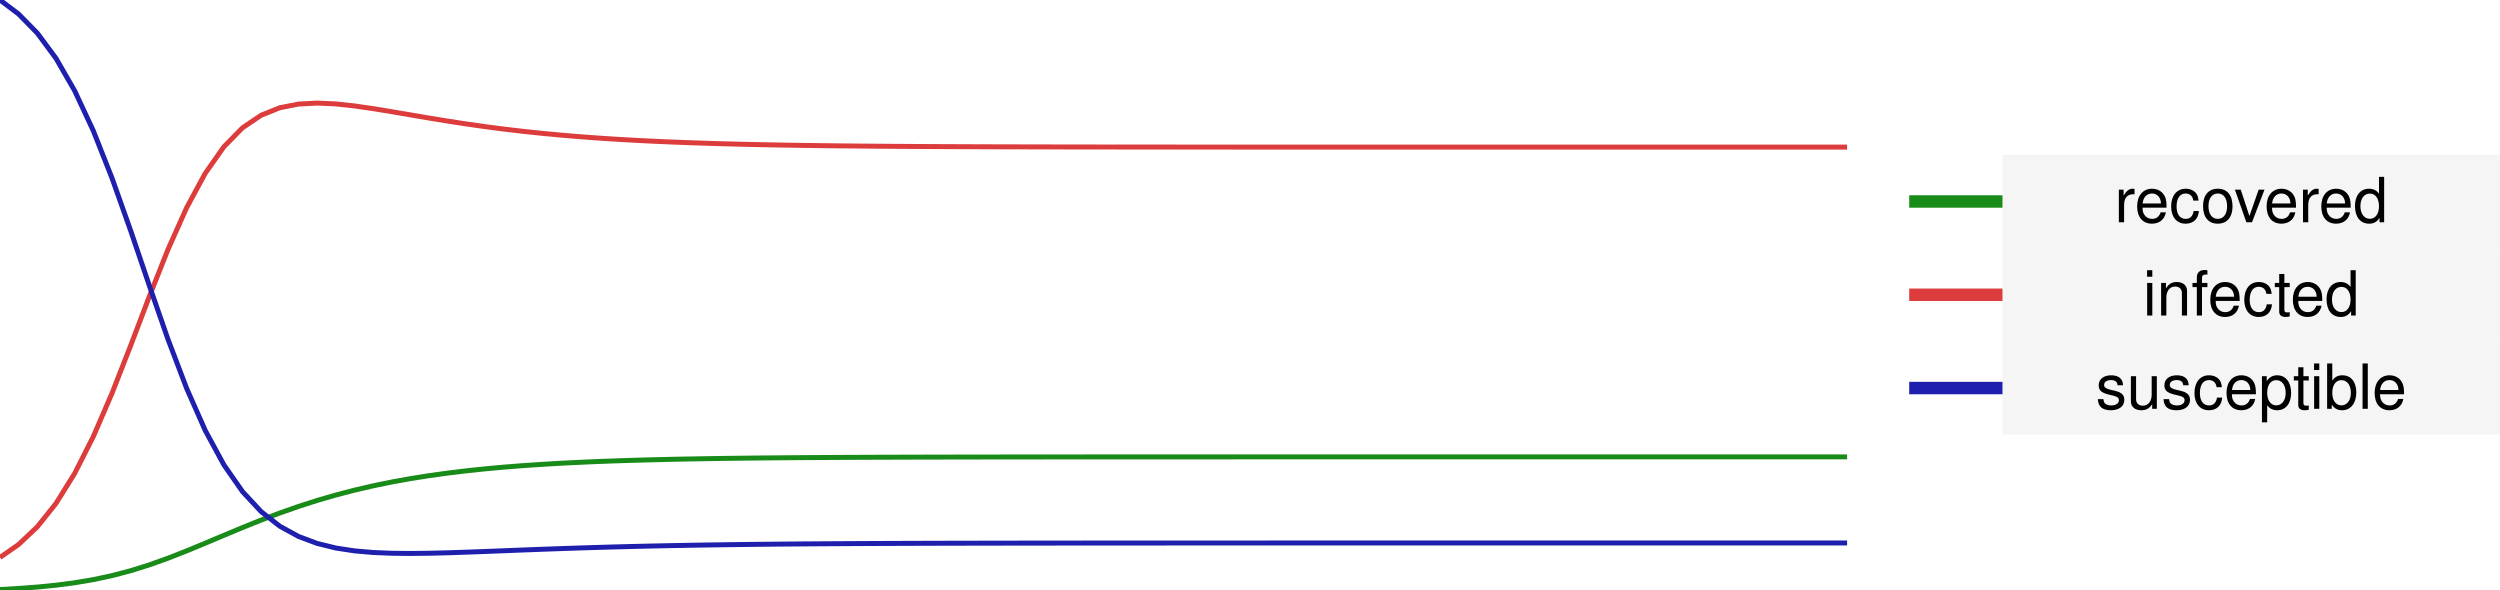
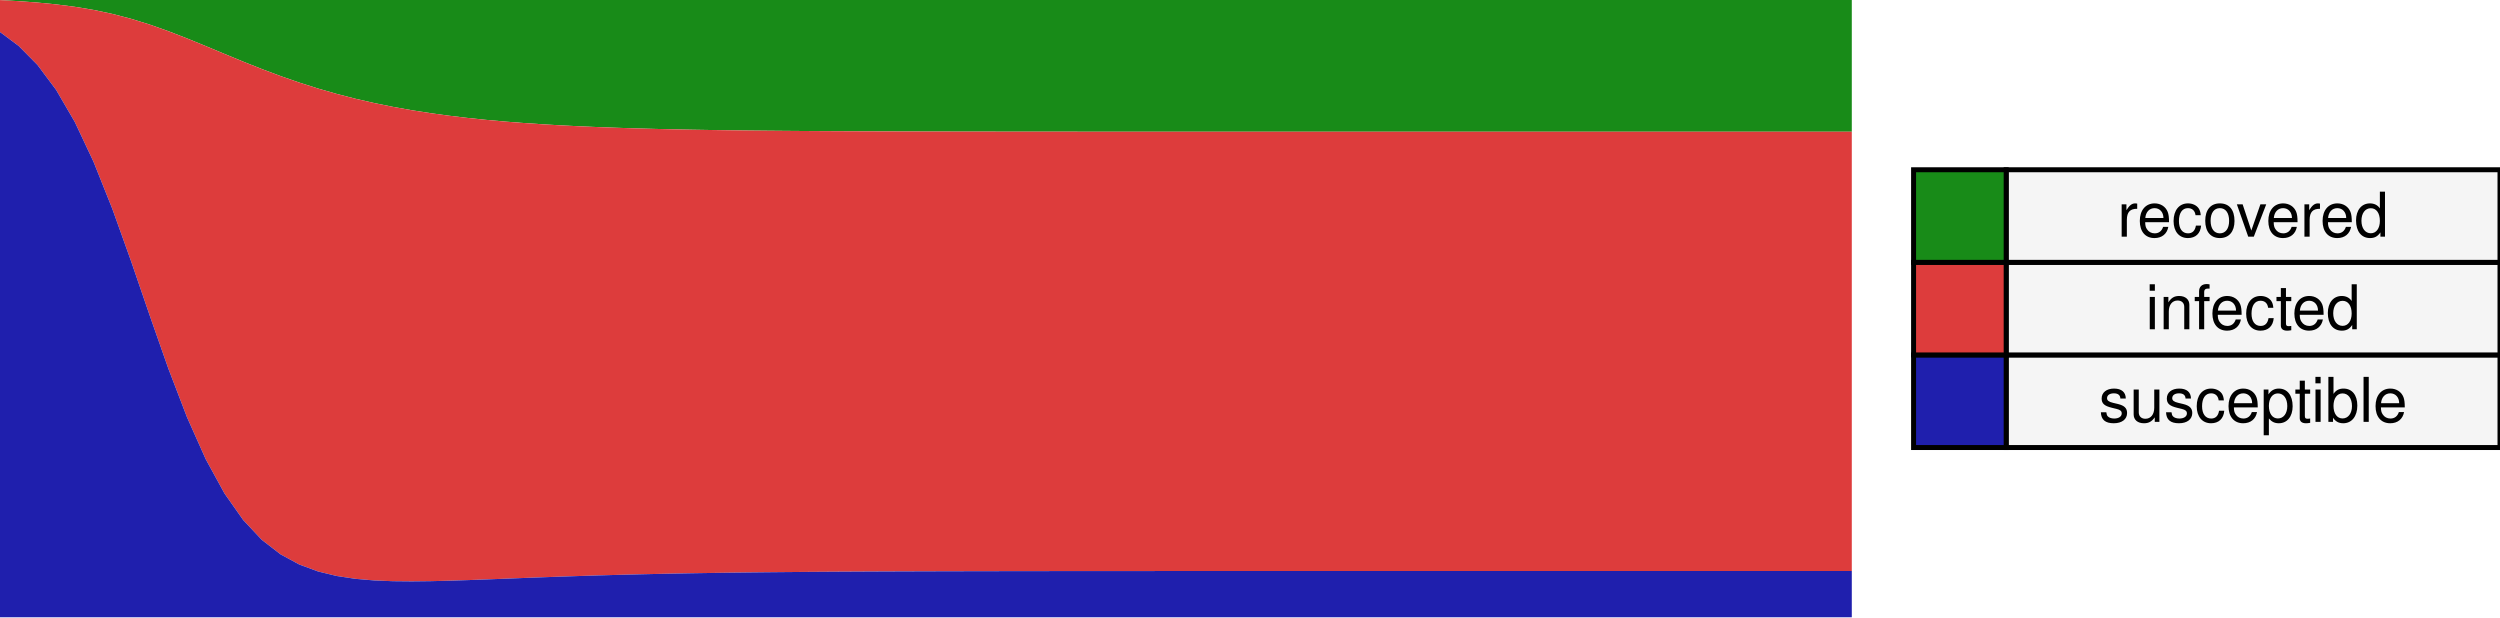
- <svg xmlns="http://www.w3.org/2000/svg" font-size="1" viewBox="0.0 0.0 1000.0 235.808" stroke="rgb(0,0,0)" width="1000" stroke-opacity="1" height="235.809" version="1.1">
+ <svg xmlns="http://www.w3.org/2000/svg" font-size="1" viewBox="0.0 0.0 1000.0 246.914" stroke="rgb(0,0,0)" width="1000" stroke-opacity="1" height="246.914" version="1.1">
  <defs>
  </defs>
-   <g stroke-linejoin="miter" fill-opacity="1.0" fill="rgb(245,245,245)" stroke="rgb(0,0,0)" stroke-linecap="butt" stroke-miterlimit="10.0" stroke-opacity="0.0" stroke-width="1.942">
-     <path d="M 1000,173.874 l -0,-37.313 h -199.005 l -0,37.313 Z" />
+   <g stroke-linejoin="miter" fill-opacity="1.0" fill="rgb(245,245,245)" stroke="rgb(0,0,0)" stroke-linecap="butt" stroke-miterlimit="10.0" stroke-opacity="1.0" stroke-width="1.988">
+     <path d="M 1000,179.012 l -0,-37.037 h -197.531 l -0,37.037 Z" />
  </g>
-   <g stroke-linejoin="miter" fill-opacity="1.0" font-size="24.876px" fill="rgb(0,0,0)" stroke="rgb(0,0,0)" font-family="helvetica" stroke-linecap="butt" stroke-miterlimit="10.0" stroke-opacity="1.0" stroke-width="1.942">
-     <text transform="matrix(1,0,0,1,900.4975,155.2177)" stroke="none" dominant-baseline="middle" text-anchor="middle">susceptible
+   <g stroke-linejoin="miter" fill-opacity="1.0" font-size="24.691px" fill="rgb(0,0,0)" stroke="rgb(0,0,0)" font-family="helvetica" stroke-linecap="butt" stroke-miterlimit="10.0" stroke-opacity="1.0" stroke-width="1.988">
+     <text transform="matrix(1,0,0,1,901.2346,160.4938)" stroke="none" dominant-baseline="middle" text-anchor="middle">susceptible
    </text>
  </g>
-   <g stroke-linejoin="miter" fill-opacity="0.0" fill="rgb(0,0,0)" stroke="rgb(31,31,173)" stroke-linecap="butt" stroke-miterlimit="10.0" stroke-opacity="1.0" stroke-width="4.975">
-     <path d="M 763.682,155.218 h 37.313 " />
+   <g stroke-linejoin="miter" fill-opacity="1.0" fill="rgb(31,31,173)" stroke="rgb(0,0,0)" stroke-linecap="butt" stroke-miterlimit="10.0" stroke-opacity="1.0" stroke-width="1.988">
+     <path d="M 802.469,179.012 l -0,-37.037 h -37.037 l -0,37.037 Z" />
  </g>
-   <g stroke-linejoin="miter" fill-opacity="1.0" fill="rgb(245,245,245)" stroke="rgb(0,0,0)" stroke-linecap="butt" stroke-miterlimit="10.0" stroke-opacity="0.0" stroke-width="1.942">
-     <path d="M 1000,136.561 l -0,-37.313 h -199.005 l -0,37.313 Z" />
+   <g stroke-linejoin="miter" fill-opacity="1.0" fill="rgb(245,245,245)" stroke="rgb(0,0,0)" stroke-linecap="butt" stroke-miterlimit="10.0" stroke-opacity="1.0" stroke-width="1.988">
+     <path d="M 1000,141.975 l -0,-37.037 h -197.531 l -0,37.037 Z" />
  </g>
-   <g stroke-linejoin="miter" fill-opacity="1.0" font-size="24.876px" fill="rgb(0,0,0)" stroke="rgb(0,0,0)" font-family="helvetica" stroke-linecap="butt" stroke-miterlimit="10.0" stroke-opacity="1.0" stroke-width="1.942">
-     <text transform="matrix(1,0,0,1,900.4975,117.9042)" stroke="none" dominant-baseline="middle" text-anchor="middle">infected
+   <g stroke-linejoin="miter" fill-opacity="1.0" font-size="24.691px" fill="rgb(0,0,0)" stroke="rgb(0,0,0)" font-family="helvetica" stroke-linecap="butt" stroke-miterlimit="10.0" stroke-opacity="1.0" stroke-width="1.988">
+     <text transform="matrix(1,0,0,1,901.2346,123.4568)" stroke="none" dominant-baseline="middle" text-anchor="middle">infected
    </text>
  </g>
-   <g stroke-linejoin="miter" fill-opacity="0.0" fill="rgb(0,0,0)" stroke="rgb(221,60,60)" stroke-linecap="butt" stroke-miterlimit="10.0" stroke-opacity="1.0" stroke-width="4.975">
-     <path d="M 763.682,117.904 h 37.313 " />
+   <g stroke-linejoin="miter" fill-opacity="1.0" fill="rgb(221,60,60)" stroke="rgb(0,0,0)" stroke-linecap="butt" stroke-miterlimit="10.0" stroke-opacity="1.0" stroke-width="1.988">
+     <path d="M 802.469,141.975 l -0,-37.037 h -37.037 l -0,37.037 Z" />
  </g>
-   <g stroke-linejoin="miter" fill-opacity="1.0" fill="rgb(245,245,245)" stroke="rgb(0,0,0)" stroke-linecap="butt" stroke-miterlimit="10.0" stroke-opacity="0.0" stroke-width="1.942">
-     <path d="M 1000,99.248 l -0,-37.313 h -199.005 l -0,37.313 Z" />
+   <g stroke-linejoin="miter" fill-opacity="1.0" fill="rgb(245,245,245)" stroke="rgb(0,0,0)" stroke-linecap="butt" stroke-miterlimit="10.0" stroke-opacity="1.0" stroke-width="1.988">
+     <path d="M 1000,104.938 l -0,-37.037 h -197.531 l -0,37.037 Z" />
  </g>
-   <g stroke-linejoin="miter" fill-opacity="1.0" font-size="24.876px" fill="rgb(0,0,0)" stroke="rgb(0,0,0)" font-family="helvetica" stroke-linecap="butt" stroke-miterlimit="10.0" stroke-opacity="1.0" stroke-width="1.942">
-     <text transform="matrix(1,0,0,1,900.4975,80.5908)" stroke="none" dominant-baseline="middle" text-anchor="middle">recovered
+   <g stroke-linejoin="miter" fill-opacity="1.0" font-size="24.691px" fill="rgb(0,0,0)" stroke="rgb(0,0,0)" font-family="helvetica" stroke-linecap="butt" stroke-miterlimit="10.0" stroke-opacity="1.0" stroke-width="1.988">
+     <text transform="matrix(1,0,0,1,901.2346,86.4198)" stroke="none" dominant-baseline="middle" text-anchor="middle">recovered
    </text>
  </g>
-   <g stroke-linejoin="miter" fill-opacity="0.0" fill="rgb(0,0,0)" stroke="rgb(24,139,24)" stroke-linecap="butt" stroke-miterlimit="10.0" stroke-opacity="1.0" stroke-width="4.975">
-     <path d="M 763.682,80.591 h 37.313 " />
+   <g stroke-linejoin="miter" fill-opacity="1.0" fill="rgb(24,139,24)" stroke="rgb(0,0,0)" stroke-linecap="butt" stroke-miterlimit="10.0" stroke-opacity="1.0" stroke-width="1.988">
+     <path d="M 802.469,104.938 l -0,-37.037 h -37.037 l -0,37.037 Z" />
  </g>
-   <g stroke-linejoin="miter" fill-opacity="0.0" fill="rgb(0,0,0)" stroke="rgb(24,139,24)" stroke-linecap="butt" opacity="1.0" stroke-miterlimit="10.0" stroke-opacity="1.0" stroke-width="1.99">
-     <path d="M 0,235.809 l 7.463,-0.43 l 7.463,-0.562 l 7.463,-0.739 l 7.463,-0.971 l 7.463,-1.258 l 7.463,-1.595 l 7.463,-1.964 l 7.463,-2.334 l 7.463,-2.667 l 7.463,-2.926 l 7.463,-3.089 l 7.463,-3.148 l 7.463,-3.111 l 7.463,-2.996 l 7.463,-2.826 l 7.463,-2.62 l 7.463,-2.397 l 7.463,-2.169 l 7.463,-1.945 l 7.463,-1.732 l 7.463,-1.533 l 7.463,-1.351 l 7.463,-1.185 l 7.463,-1.036 l 7.463,-0.903 l 7.463,-0.784 l 7.463,-0.68 l 7.463,-0.589 l 7.463,-0.508 l 7.463,-0.438 l 7.463,-0.377 l 7.463,-0.324 l 7.463,-0.278 l 7.463,-0.238 l 7.463,-0.204 l 7.463,-0.174 l 7.463,-0.148 l 7.463,-0.127 l 7.463,-0.108 l 7.463,-0.092 l 7.463,-0.078 l 7.463,-0.066 l 7.463,-0.056 l 7.463,-0.048 l 7.463,-0.04 l 7.463,-0.034 l 7.463,-0.029 l 7.463,-0.025 l 7.463,-0.021 l 7.463,-0.018 l 7.463,-0.015 l 7.463,-0.012 l 7.463,-0.011 l 7.463,-0.009 l 7.463,-0.007 l 7.463,-0.006 l 7.463,-0.005 l 7.463,-0.004 l 7.463,-0.004 l 7.463,-0.003 l 7.463,-0.003 l 7.463,-0.002 l 7.463,-0.002 l 7.463,-0.002 l 7.463,-0.001 l 7.463,-0.001 l 7.463,-0.001 l 7.463,-0.001 l 7.463,-0.001 l 7.463,-0.001 l 7.463,-0.001 l 7.463,-0 l 7.463,-0 l 7.463,-0 l 7.463,-0 l 7.463,-0 l 7.463,-0 l 7.463,-0 l 7.463,-0 l 7.463,-0 l 7.463,-0 l 7.463,-0 l 7.463,-0 l 7.463,-0 l 7.463,-0 l 7.463,-0 l 7.463,-0 l 7.463,-0 l 7.463,-0 l 7.463,-0 l 7.463,-0 l 7.463,-0 l 7.463,-0 l 7.463,-0 l 7.463,-0 l 7.463,-0 l 7.463,-0 l 7.463,-0 l 7.463,-0 " />
+   <g stroke-linejoin="miter" fill-opacity="1.0" fill="rgb(24,139,24)" stroke="rgb(0,0,0)" stroke-linecap="butt" stroke-miterlimit="10.0" stroke-opacity="0.0" stroke-width="1.988">
+     <path d="M 0,0.037 l 7.482,0.427 l 7.482,0.557 l 7.482,0.734 l 7.482,0.963 l 7.482,1.249 l 7.482,1.584 l 7.482,1.95 l 7.482,2.317 l 7.482,2.647 l 7.482,2.905 l 7.482,3.066 l 7.482,3.124 l 7.482,3.088 l 7.482,2.974 l 7.482,2.805 l 7.482,2.601 l 7.482,2.379 l 7.482,2.153 l 7.482,1.931 l 7.482,1.719 l 7.482,1.522 l 7.482,1.341 l 7.482,1.176 l 7.482,1.028 l 7.482,0.896 l 7.482,0.779 l 7.482,0.675 l 7.482,0.584 l 7.482,0.504 l 7.482,0.435 l 7.482,0.374 l 7.482,0.321 l 7.482,0.276 l 7.482,0.236 l 7.482,0.202 l 7.482,0.173 l 7.482,0.147 l 7.482,0.126 l 7.482,0.107 l 7.482,0.091 l 7.482,0.077 l 7.482,0.066 l 7.482,0.056 l 7.482,0.047 l 7.482,0.04 l 7.482,0.034 l 7.482,0.029 l 7.482,0.024 l 7.482,0.021 l 7.482,0.017 l 7.482,0.015 l 7.482,0.012 l 7.482,0.01 l 7.482,0.009 l 7.482,0.007 l 7.482,0.006 l 7.482,0.005 l 7.482,0.004 l 7.482,0.004 l 7.482,0.003 l 7.482,0.003 l 7.482,0.002 l 7.482,0.002 l 7.482,0.002 l 7.482,0.001 l 7.482,0.001 l 7.482,0.001 l 7.482,0.001 l 7.482,0.001 l 7.482,0.001 l 7.482,0 l 7.482,0 l 7.482,0 l 7.482,0 l 7.482,0 l 7.482,0 l 7.482,0 l 7.482,0 l 7.482,0 l 7.482,0 l 7.482,0 l 7.482,0 l 7.482,0 l 7.482,0 l 7.482,0 l 7.482,0 l 7.482,0 l 7.482,0 l 7.482,0 l 7.482,0 l 7.482,0 l 7.482,0 l 7.482,0 l 7.482,0 l 7.482,0 l 7.482,0 l 7.482,0 l 7.482,0 l 7.482,0 v -52.706 h -7.482 h -7.482 h -7.482 l -7.482,-0 h -7.482 l -7.482,0 h -7.482 l -7.482,-0 l -7.482,-0 l -7.482,-0 h -7.482 h -7.482 l -7.482,0 h -7.482 l -7.482,-0 h -7.482 h -7.482 h -7.482 h -7.482 h -7.482 l -7.482,-0 l -7.482,0 l -7.482,-0 h -7.482 l -7.482,-0 h -7.482 h -7.482 h -7.482 l -7.482,-0 l -7.482,0 h -7.482 h -7.482 l -7.482,0 l -7.482,-0 l -7.482,0 h -7.482 h -7.482 h -7.482 h -7.482 h -7.482 h -7.482 l -7.482,0 l -7.482,-0 l -7.482,0 h -7.482 h -7.482 l -7.482,-0 l -7.482,0 l -7.482,0 l -7.482,-0 h -7.482 l -7.482,0 h -7.482 h -7.482 l -7.482,0 l -7.482,-0 h -7.482 l -7.482,-0 l -7.482,0 l -7.482,-0 l -7.482,0 h -7.482 l -7.482,-0 l -7.482,0 l -7.482,0 l -7.482,-0 h -7.482 h -7.482 h -7.482 l -7.482,0 l -7.482,-0 l -7.482,0 l -7.482,-0 l -7.482,-0 h -7.482 h -7.482 l -7.482,-0 l -7.482,0 l -7.482,-0 l -7.482,-0 h -7.482 h -7.482 l -7.482,0 h -7.482 l -7.482,-0 l -7.482,-0 l -7.482,0 h -7.482 l -7.482,-0 l -7.482,0 l -7.482,-0 l -7.482,0 h -7.482 h -7.482 l -7.482,0 h -7.482 l -7.482,-0 l -7.482,0 l -7.482,0 Z" />
  </g>
-   <g stroke-linejoin="miter" fill-opacity="0.0" fill="rgb(0,0,0)" stroke="rgb(221,60,60)" stroke-linecap="butt" opacity="1.0" stroke-miterlimit="10.0" stroke-opacity="1.0" stroke-width="1.99">
-     <path d="M 0,222.973 l 7.463,-5.205 l 7.463,-7.055 l 7.463,-9.338 l 7.463,-11.979 l 7.463,-14.757 l 7.463,-17.283 l 7.463,-19.062 l 7.463,-19.639 l 7.463,-18.807 l 7.463,-16.714 l 7.463,-13.804 l 7.463,-10.616 l 7.463,-7.601 l 7.463,-5.027 l 7.463,-2.99 l 7.463,-1.471 l 7.463,-0.393 l 7.463,0.337 l 7.463,0.804 l 7.463,1.081 l 7.463,1.225 l 7.463,1.277 l 7.463,1.268 l 7.463,1.219 l 7.463,1.147 l 7.463,1.062 l 7.463,0.972 l 7.463,0.88 l 7.463,0.791 l 7.463,0.707 l 7.463,0.628 l 7.463,0.555 l 7.463,0.489 l 7.463,0.429 l 7.463,0.376 l 7.463,0.328 l 7.463,0.285 l 7.463,0.248 l 7.463,0.214 l 7.463,0.185 l 7.463,0.16 l 7.463,0.138 l 7.463,0.118 l 7.463,0.102 l 7.463,0.087 l 7.463,0.075 l 7.463,0.064 l 7.463,0.054 l 7.463,0.046 l 7.463,0.04 l 7.463,0.034 l 7.463,0.029 l 7.463,0.024 l 7.463,0.021 l 7.463,0.018 l 7.463,0.015 l 7.463,0.013 l 7.463,0.011 l 7.463,0.009 l 7.463,0.008 l 7.463,0.006 l 7.463,0.005 l 7.463,0.005 l 7.463,0.004 l 7.463,0.003 l 7.463,0.003 l 7.463,0.002 l 7.463,0.002 l 7.463,0.002 l 7.463,0.001 l 7.463,0.001 l 7.463,0.001 l 7.463,0.001 l 7.463,0.001 l 7.463,0.001 l 7.463,0.001 l 7.463,0 l 7.463,0 l 7.463,0 l 7.463,0 l 7.463,0 l 7.463,0 l 7.463,0 l 7.463,0 l 7.463,0 l 7.463,0 l 7.463,0 l 7.463,0 l 7.463,0 l 7.463,0 l 7.463,0 l 7.463,0 l 7.463,0 l 7.463,0 l 7.463,0 l 7.463,0 l 7.463,0 l 7.463,0 l 7.463,0 " />
+   <g stroke-linejoin="miter" fill-opacity="1.0" fill="rgb(221,60,60)" stroke="rgb(0,0,0)" stroke-linecap="butt" stroke-miterlimit="10.0" stroke-opacity="0.0" stroke-width="1.988">
+     <path d="M 0,12.815 l 7.482,5.593 l 7.482,7.56 l 7.482,10.003 l 7.482,12.854 l 7.482,15.896 l 7.482,18.739 l 7.482,20.87 l 7.482,21.81 l 7.482,21.314 l 7.482,19.495 l 7.482,16.767 l 7.482,13.662 l 7.482,10.633 l 7.482,7.964 l 7.482,5.773 l 7.482,4.061 l 7.482,2.769 l 7.482,1.818 l 7.482,1.132 l 7.482,0.646 l 7.482,0.306 l 7.482,0.073 l 7.482,-0.082 l 7.482,-0.182 l 7.482,-0.243 l 7.482,-0.276 l 7.482,-0.289 l 7.482,-0.29 l 7.482,-0.281 l 7.482,-0.267 l 7.482,-0.249 l 7.482,-0.23 l 7.482,-0.21 l 7.482,-0.19 l 7.482,-0.171 l 7.482,-0.153 l 7.482,-0.136 l 7.482,-0.12 l 7.482,-0.106 l 7.482,-0.093 l 7.482,-0.081 l 7.482,-0.071 l 7.482,-0.062 l 7.482,-0.054 l 7.482,-0.046 l 7.482,-0.04 l 7.482,-0.035 l 7.482,-0.03 l 7.482,-0.026 l 7.482,-0.022 l 7.482,-0.019 l 7.482,-0.016 l 7.482,-0.014 l 7.482,-0.012 l 7.482,-0.01 l 7.482,-0.009 l 7.482,-0.007 l 7.482,-0.006 l 7.482,-0.005 l 7.482,-0.004 l 7.482,-0.004 l 7.482,-0.003 l 7.482,-0.003 l 7.482,-0.002 l 7.482,-0.002 l 7.482,-0.002 l 7.482,-0.001 l 7.482,-0.001 l 7.482,-0.001 l 7.482,-0.001 l 7.482,-0.001 l 7.482,-0.001 l 7.482,-0.001 l 7.482,-0 l 7.482,-0 l 7.482,-0 l 7.482,-0 l 7.482,-0 l 7.482,-0 l 7.482,-0 l 7.482,-0 l 7.482,-0 l 7.482,-0 l 7.482,-0 l 7.482,-0 l 7.482,-0 l 7.482,-0 l 7.482,-0 l 7.482,-0 l 7.482,-0 l 7.482,-0 l 7.482,-0 l 7.482,-0 l 7.482,-0 l 7.482,-0 l 7.482,-0 l 7.482,-0 l 7.482,-0 l 7.482,-0 v -175.689 l -7.482,-0 l -7.482,-0 l -7.482,-0 l -7.482,-0 l -7.482,-0 l -7.482,-0 l -7.482,-0 l -7.482,-0 l -7.482,-0 l -7.482,-0 l -7.482,-0 l -7.482,-0 l -7.482,-0 l -7.482,-0 l -7.482,-0 l -7.482,-0 l -7.482,-0 l -7.482,-0 l -7.482,-0 l -7.482,-0 l -7.482,-0 l -7.482,-0 l -7.482,-0 l -7.482,-0 l -7.482,-0 l -7.482,-0 l -7.482,-0 l -7.482,-0 l -7.482,-0 l -7.482,-0.001 l -7.482,-0.001 l -7.482,-0.001 l -7.482,-0.001 l -7.482,-0.001 l -7.482,-0.001 l -7.482,-0.002 l -7.482,-0.002 l -7.482,-0.002 l -7.482,-0.003 l -7.482,-0.003 l -7.482,-0.004 l -7.482,-0.004 l -7.482,-0.005 l -7.482,-0.006 l -7.482,-0.007 l -7.482,-0.009 l -7.482,-0.01 l -7.482,-0.012 l -7.482,-0.015 l -7.482,-0.017 l -7.482,-0.021 l -7.482,-0.024 l -7.482,-0.029 l -7.482,-0.034 l -7.482,-0.04 l -7.482,-0.047 l -7.482,-0.056 l -7.482,-0.066 l -7.482,-0.077 l -7.482,-0.091 l -7.482,-0.107 l -7.482,-0.126 l -7.482,-0.147 l -7.482,-0.173 l -7.482,-0.202 l -7.482,-0.236 l -7.482,-0.276 l -7.482,-0.321 l -7.482,-0.374 l -7.482,-0.435 l -7.482,-0.504 l -7.482,-0.584 l -7.482,-0.675 l -7.482,-0.779 l -7.482,-0.896 l -7.482,-1.028 l -7.482,-1.176 l -7.482,-1.341 l -7.482,-1.522 l -7.482,-1.719 l -7.482,-1.931 l -7.482,-2.153 l -7.482,-2.379 l -7.482,-2.601 l -7.482,-2.805 l -7.482,-2.974 l -7.482,-3.088 l -7.482,-3.124 l -7.482,-3.066 l -7.482,-2.905 l -7.482,-2.647 l -7.482,-2.317 l -7.482,-1.95 l -7.482,-1.584 l -7.482,-1.249 l -7.482,-0.963 l -7.482,-0.734 l -7.482,-0.557 l -7.482,-0.427 Z" />
  </g>
-   <g stroke-linejoin="miter" fill-opacity="0.0" fill="rgb(0,0,0)" stroke="rgb(31,31,173)" stroke-linecap="butt" opacity="1.0" stroke-miterlimit="10.0" stroke-opacity="1.0" stroke-width="1.99">
-     <path d="M 0,0 l 7.463,5.635 l 7.463,7.616 l 7.463,10.078 l 7.463,12.95 l 7.463,16.015 l 7.463,18.879 l 7.463,21.026 l 7.463,21.973 l 7.463,21.474 l 7.463,19.64 l 7.463,16.893 l 7.463,13.764 l 7.463,10.712 l 7.463,8.024 l 7.463,5.816 l 7.463,4.091 l 7.463,2.789 l 7.463,1.832 l 7.463,1.141 l 7.463,0.65 l 7.463,0.308 l 7.463,0.074 l 7.463,-0.083 l 7.463,-0.184 l 7.463,-0.245 l 7.463,-0.278 l 7.463,-0.292 l 7.463,-0.292 l 7.463,-0.283 l 7.463,-0.269 l 7.463,-0.251 l 7.463,-0.232 l 7.463,-0.211 l 7.463,-0.191 l 7.463,-0.172 l 7.463,-0.154 l 7.463,-0.137 l 7.463,-0.121 l 7.463,-0.107 l 7.463,-0.094 l 7.463,-0.082 l 7.463,-0.071 l 7.463,-0.062 l 7.463,-0.054 l 7.463,-0.047 l 7.463,-0.04 l 7.463,-0.035 l 7.463,-0.03 l 7.463,-0.026 l 7.463,-0.022 l 7.463,-0.019 l 7.463,-0.016 l 7.463,-0.014 l 7.463,-0.012 l 7.463,-0.01 l 7.463,-0.009 l 7.463,-0.007 l 7.463,-0.006 l 7.463,-0.005 l 7.463,-0.004 l 7.463,-0.004 l 7.463,-0.003 l 7.463,-0.003 l 7.463,-0.002 l 7.463,-0.002 l 7.463,-0.002 l 7.463,-0.001 l 7.463,-0.001 l 7.463,-0.001 l 7.463,-0.001 l 7.463,-0.001 l 7.463,-0.001 l 7.463,-0.001 l 7.463,-0 l 7.463,-0 l 7.463,-0 l 7.463,-0 l 7.463,-0 l 7.463,-0 l 7.463,-0 l 7.463,-0 l 7.463,-0 l 7.463,-0 l 7.463,-0 l 7.463,-0 l 7.463,-0 l 7.463,-0 l 7.463,-0 l 7.463,-0 l 7.463,-0 l 7.463,-0 l 7.463,-0 l 7.463,-0 l 7.463,-0 l 7.463,-0 l 7.463,-0 l 7.463,-0 l 7.463,-0 l 7.463,-0 " />
+   <g stroke-linejoin="miter" fill-opacity="1.0" fill="rgb(31,31,173)" stroke="rgb(0,0,0)" stroke-linecap="butt" stroke-miterlimit="10.0" stroke-opacity="0.0" stroke-width="1.988">
+     <path d="M 0,246.914 h 7.482 h 7.482 h 7.482 h 7.482 h 7.482 h 7.482 h 7.482 h 7.482 h 7.482 h 7.482 h 7.482 h 7.482 h 7.482 h 7.482 h 7.482 h 7.482 h 7.482 h 7.482 h 7.482 h 7.482 h 7.482 h 7.482 h 7.482 h 7.482 h 7.482 h 7.482 h 7.482 h 7.482 h 7.482 h 7.482 h 7.482 h 7.482 h 7.482 h 7.482 h 7.482 h 7.482 h 7.482 h 7.482 h 7.482 h 7.482 h 7.482 h 7.482 h 7.482 h 7.482 h 7.482 h 7.482 h 7.482 h 7.482 h 7.482 h 7.482 h 7.482 h 7.482 h 7.482 h 7.482 h 7.482 h 7.482 h 7.482 h 7.482 h 7.482 h 7.482 h 7.482 h 7.482 h 7.482 h 7.482 h 7.482 h 7.482 h 7.482 h 7.482 h 7.482 h 7.482 h 7.482 h 7.482 h 7.482 h 7.482 h 7.482 h 7.482 h 7.482 h 7.482 h 7.482 h 7.482 h 7.482 h 7.482 h 7.482 h 7.482 h 7.482 h 7.482 h 7.482 h 7.482 h 7.482 h 7.482 h 7.482 h 7.482 h 7.482 h 7.482 h 7.482 h 7.482 h 7.482 h 7.482 h 7.482 v -18.518 l -7.482,0 l -7.482,0 l -7.482,0 l -7.482,0 l -7.482,0 l -7.482,0 l -7.482,0 l -7.482,0 l -7.482,0 l -7.482,0 l -7.482,0 l -7.482,0 l -7.482,0 l -7.482,0 l -7.482,0 l -7.482,0 l -7.482,0 l -7.482,0 l -7.482,0 l -7.482,0 l -7.482,0 l -7.482,0 l -7.482,0 l -7.482,0 l -7.482,0 l -7.482,0 l -7.482,0.001 l -7.482,0.001 l -7.482,0.001 l -7.482,0.001 l -7.482,0.001 l -7.482,0.001 l -7.482,0.001 l -7.482,0.002 l -7.482,0.002 l -7.482,0.002 l -7.482,0.003 l -7.482,0.003 l -7.482,0.004 l -7.482,0.004 l -7.482,0.005 l -7.482,0.006 l -7.482,0.007 l -7.482,0.009 l -7.482,0.01 l -7.482,0.012 l -7.482,0.014 l -7.482,0.016 l -7.482,0.019 l -7.482,0.022 l -7.482,0.026 l -7.482,0.03 l -7.482,0.035 l -7.482,0.04 l -7.482,0.046 l -7.482,0.054 l -7.482,0.062 l -7.482,0.071 l -7.482,0.081 l -7.482,0.093 l -7.482,0.106 l -7.482,0.12 l -7.482,0.136 l -7.482,0.153 l -7.482,0.171 l -7.482,0.19 l -7.482,0.21 l -7.482,0.23 l -7.482,0.249 l -7.482,0.267 l -7.482,0.281 l -7.482,0.29 l -7.482,0.289 l -7.482,0.276 l -7.482,0.243 l -7.482,0.182 l -7.482,0.082 l -7.482,-0.073 l -7.482,-0.306 l -7.482,-0.646 l -7.482,-1.132 l -7.482,-1.818 l -7.482,-2.769 l -7.482,-4.061 l -7.482,-5.773 l -7.482,-7.964 l -7.482,-10.633 l -7.482,-13.662 l -7.482,-16.767 l -7.482,-19.495 l -7.482,-21.314 l -7.482,-21.81 l -7.482,-20.87 l -7.482,-18.739 l -7.482,-15.896 l -7.482,-12.854 l -7.482,-10.003 l -7.482,-7.56 l -7.482,-5.593 Z" />
  </g>
</svg>
